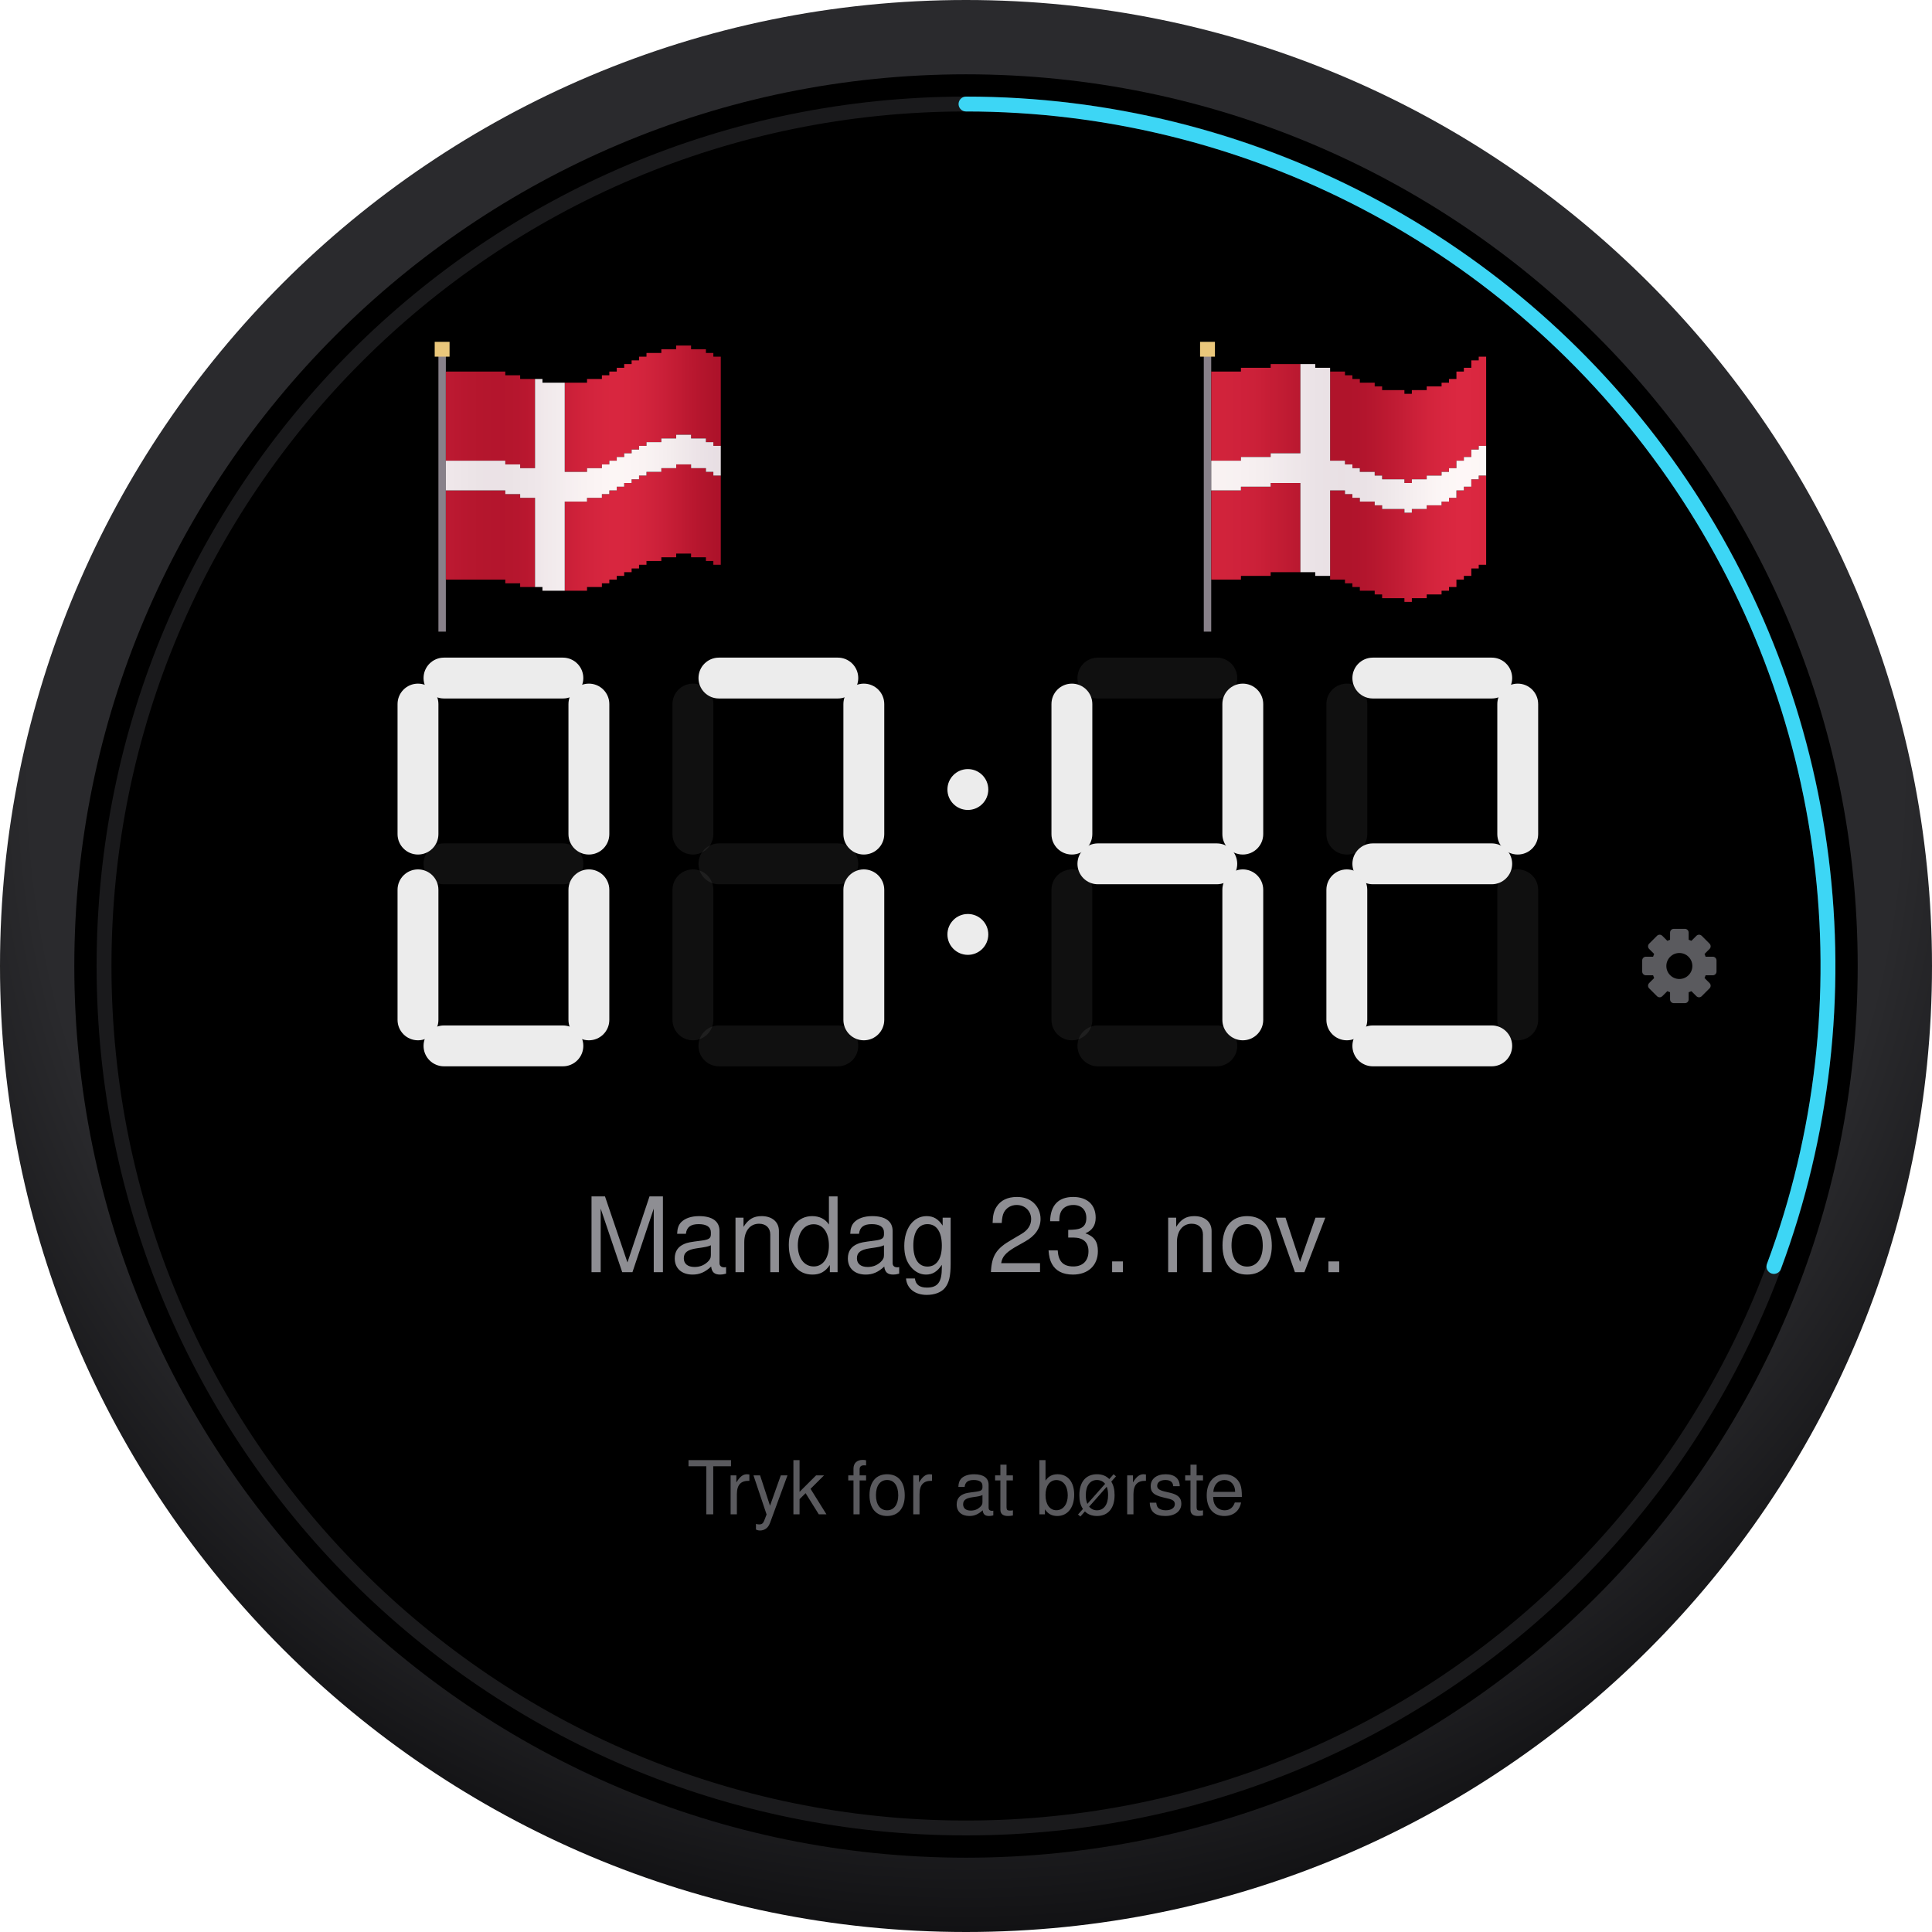
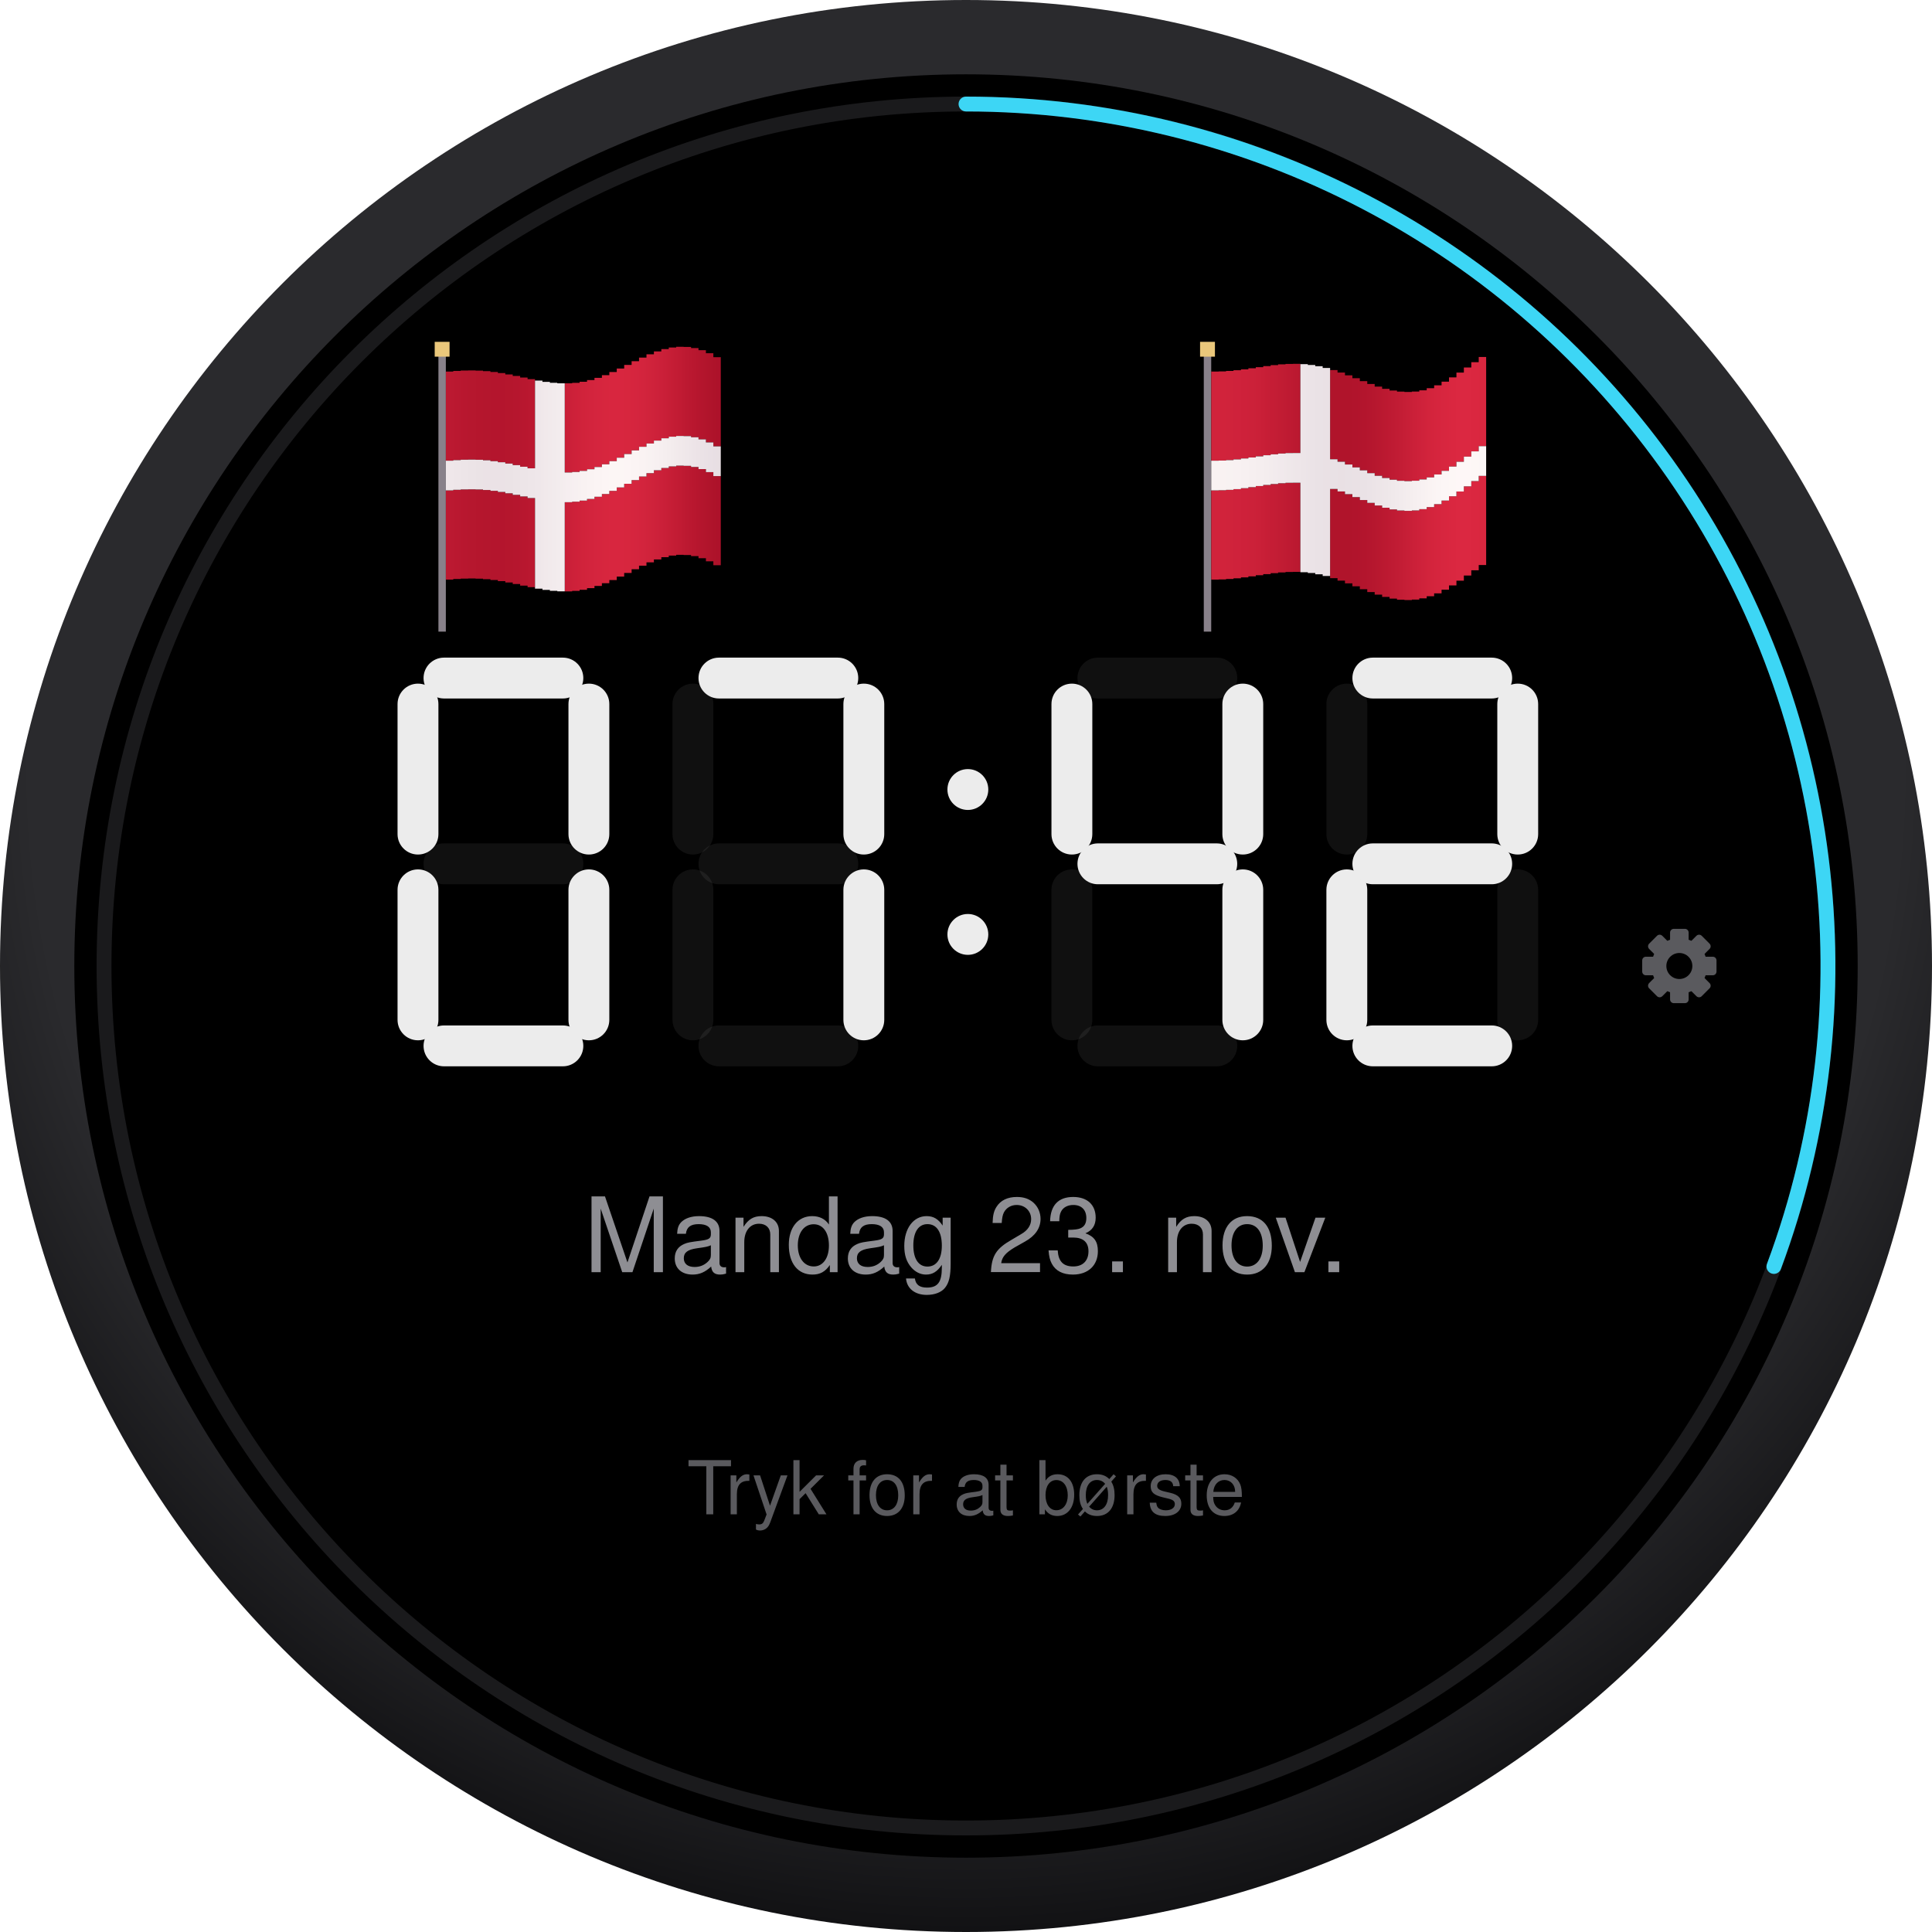
<svg xmlns="http://www.w3.org/2000/svg" width="520" height="520" viewBox="0 0 520 520">
  <defs>
    <clipPath id="screen">
      <circle cx="240" cy="240" r="240" />
    </clipPath>
    <radialGradient id="bezel" cx="50%" cy="40%" r="60%">
      <stop offset="80%" stop-color="#2A2A2D" />
      <stop offset="100%" stop-color="#111113" />
    </radialGradient>
  </defs>
  <circle cx="260" cy="260" r="260" fill="url(#bezel)" />
  <g transform="translate(20 20)" clip-path="url(#screen)">
    <rect width="480" height="480" fill="#000" />
    <circle cx="240" cy="240" r="232" fill="none" stroke="#1A1A1C" stroke-opacity="1.000" stroke-width="4" />
    <path d="M240.00 8.00 A232 232 0 0 1 457.45 320.87" fill="none" stroke="#3dd6f5" stroke-opacity="1.000" stroke-width="4" stroke-linecap="round" />
    <text x="240" y="316" font-family="Montserrat, 'Segoe UI', Helvetica, Arial, sans-serif" font-size="28" font-weight="500" fill="#8e8e93" fill-opacity="1.000" text-anchor="middle" dominant-baseline="central">Mandag 23. nov.</text>
    <text x="240" y="383" font-family="Montserrat, 'Segoe UI', Helvetica, Arial, sans-serif" font-size="20" font-weight="500" fill="#5A5A5E" fill-opacity="1.000" text-anchor="middle" dominant-baseline="central">Tryk for at børste</text>
    <g class="settings-gear" fill="#5A5A5E" opacity="1.000">
      <rect x="429.5" y="230" width="5" height="6" rx="1" transform="rotate(0 432 240)" />
      <rect x="429.5" y="230" width="5" height="6" rx="1" transform="rotate(45 432 240)" />
      <rect x="429.5" y="230" width="5" height="6" rx="1" transform="rotate(90 432 240)" />
      <rect x="429.5" y="230" width="5" height="6" rx="1" transform="rotate(135 432 240)" />
      <rect x="429.5" y="230" width="5" height="6" rx="1" transform="rotate(180 432 240)" />
      <rect x="429.5" y="230" width="5" height="6" rx="1" transform="rotate(225 432 240)" />
      <rect x="429.5" y="230" width="5" height="6" rx="1" transform="rotate(270 432 240)" />
      <rect x="429.5" y="230" width="5" height="6" rx="1" transform="rotate(315 432 240)" />
      <circle cx="432" cy="240" r="5.5" fill="none" stroke="#5A5A5E" stroke-width="4" />
    </g>
    <rect x="94" y="157" width="43" height="11" rx="5.5" fill="#ececec" fill-opacity="1.000" />
    <rect x="133" y="164" width="11" height="46" rx="5.5" fill="#ececec" fill-opacity="1.000" />
    <rect x="133" y="214" width="11" height="46" rx="5.5" fill="#ececec" fill-opacity="1.000" />
    <rect x="94" y="256" width="43" height="11" rx="5.5" fill="#ececec" fill-opacity="1.000" />
    <rect x="87" y="214" width="11" height="46" rx="5.5" fill="#ececec" fill-opacity="1.000" />
    <rect x="87" y="164" width="11" height="46" rx="5.5" fill="#ececec" fill-opacity="1.000" />
    <rect x="94" y="207" width="43" height="11" rx="5.5" fill="#ececec" fill-opacity="0.071" />
    <rect x="168" y="157" width="43" height="11" rx="5.5" fill="#ececec" fill-opacity="1.000" />
    <rect x="207" y="164" width="11" height="46" rx="5.5" fill="#ececec" fill-opacity="1.000" />
    <rect x="207" y="214" width="11" height="46" rx="5.5" fill="#ececec" fill-opacity="1.000" />
    <rect x="168" y="256" width="43" height="11" rx="5.5" fill="#ececec" fill-opacity="0.071" />
    <rect x="161" y="214" width="11" height="46" rx="5.5" fill="#ececec" fill-opacity="0.071" />
    <rect x="161" y="164" width="11" height="46" rx="5.5" fill="#ececec" fill-opacity="0.071" />
    <rect x="168" y="207" width="43" height="11" rx="5.5" fill="#ececec" fill-opacity="0.071" />
    <rect x="235" y="187" width="11" height="11" rx="5.5" fill="#ececec" fill-opacity="1.000" />
    <rect x="235" y="226" width="11" height="11" rx="5.5" fill="#ececec" fill-opacity="1.000" />
    <rect x="270" y="157" width="43" height="11" rx="5.5" fill="#ececec" fill-opacity="0.071" />
    <rect x="309" y="164" width="11" height="46" rx="5.5" fill="#ececec" fill-opacity="1.000" />
    <rect x="309" y="214" width="11" height="46" rx="5.5" fill="#ececec" fill-opacity="1.000" />
    <rect x="270" y="256" width="43" height="11" rx="5.5" fill="#ececec" fill-opacity="0.071" />
    <rect x="263" y="214" width="11" height="46" rx="5.5" fill="#ececec" fill-opacity="0.071" />
    <rect x="263" y="164" width="11" height="46" rx="5.5" fill="#ececec" fill-opacity="1.000" />
    <rect x="270" y="207" width="43" height="11" rx="5.5" fill="#ececec" fill-opacity="1.000" />
    <rect x="344" y="157" width="43" height="11" rx="5.5" fill="#ececec" fill-opacity="1.000" />
    <rect x="383" y="164" width="11" height="46" rx="5.5" fill="#ececec" fill-opacity="1.000" />
    <rect x="383" y="214" width="11" height="46" rx="5.5" fill="#ececec" fill-opacity="0.071" />
    <rect x="344" y="256" width="43" height="11" rx="5.5" fill="#ececec" fill-opacity="1.000" />
    <rect x="337" y="214" width="11" height="46" rx="5.5" fill="#ececec" fill-opacity="1.000" />
    <rect x="337" y="164" width="11" height="46" rx="5.5" fill="#ececec" fill-opacity="0.071" />
    <rect x="344" y="207" width="43" height="11" rx="5.5" fill="#ececec" fill-opacity="1.000" />
-     <g class="birthday-flag" transform="translate(96 70)" opacity="1.000">
+     <g class="birthday-flag" transform="translate(96 70) scale(1)" opacity="1.000">
      <defs>
        <linearGradient id="flag-0-red" gradientUnits="userSpaceOnUse" x1="4" y1="0" x2="78" y2="0">
          <stop offset="0.013" stop-color="#bc1931" />
          <stop offset="0.041" stop-color="#ba1830" />
          <stop offset="0.068" stop-color="#b8172f" />
          <stop offset="0.095" stop-color="#b6172e" />
          <stop offset="0.122" stop-color="#b5162d" />
          <stop offset="0.149" stop-color="#b4162d" />
          <stop offset="0.176" stop-color="#b4152d" />
          <stop offset="0.203" stop-color="#b4152d" />
          <stop offset="0.23" stop-color="#b5162d" />
          <stop offset="0.257" stop-color="#b6162e" />
          <stop offset="0.284" stop-color="#b8172f" />
          <stop offset="0.311" stop-color="#ba1830" />
          <stop offset="0.338" stop-color="#bd1a32" />
          <stop offset="0.365" stop-color="#c01b33" />
          <stop offset="0.392" stop-color="#c41d35" />
          <stop offset="0.419" stop-color="#c71e36" />
          <stop offset="0.446" stop-color="#ca2038" />
          <stop offset="0.473" stop-color="#ce213a" />
          <stop offset="0.5" stop-color="#d1233b" />
          <stop offset="0.527" stop-color="#d3243d" />
          <stop offset="0.554" stop-color="#d5253e" />
          <stop offset="0.581" stop-color="#d7263e" />
          <stop offset="0.608" stop-color="#d8263f" />
          <stop offset="0.635" stop-color="#d8263f" />
          <stop offset="0.662" stop-color="#d7263e" />
          <stop offset="0.689" stop-color="#d5253e" />
          <stop offset="0.716" stop-color="#d3243d" />
          <stop offset="0.743" stop-color="#d0233b" />
          <stop offset="0.77" stop-color="#cd213a" />
          <stop offset="0.797" stop-color="#c91f38" />
          <stop offset="0.824" stop-color="#c51d35" />
          <stop offset="0.851" stop-color="#c11b33" />
          <stop offset="0.878" stop-color="#bc1931" />
          <stop offset="0.905" stop-color="#b8172f" />
          <stop offset="0.932" stop-color="#b4152d" />
          <stop offset="0.96" stop-color="#b0142b" />
          <stop offset="0.987" stop-color="#ad122a" />
        </linearGradient>
        <linearGradient id="flag-0-white" gradientUnits="userSpaceOnUse" x1="4" y1="0" x2="78" y2="0">
          <stop offset="0.013" stop-color="#efe7ea" />
          <stop offset="0.041" stop-color="#eee6e9" />
          <stop offset="0.068" stop-color="#ede5e8" />
          <stop offset="0.095" stop-color="#ece4e7" />
          <stop offset="0.122" stop-color="#ebe3e6" />
          <stop offset="0.149" stop-color="#ebe2e6" />
          <stop offset="0.176" stop-color="#ebe2e6" />
          <stop offset="0.203" stop-color="#ebe2e6" />
          <stop offset="0.23" stop-color="#ebe3e6" />
          <stop offset="0.257" stop-color="#ece4e7" />
          <stop offset="0.284" stop-color="#ede5e8" />
          <stop offset="0.311" stop-color="#eee6e9" />
          <stop offset="0.338" stop-color="#efe7ea" />
          <stop offset="0.365" stop-color="#f1e9eb" />
          <stop offset="0.392" stop-color="#f2ebed" />
          <stop offset="0.419" stop-color="#f4edee" />
          <stop offset="0.446" stop-color="#f6eef0" />
          <stop offset="0.473" stop-color="#f7f0f1" />
          <stop offset="0.5" stop-color="#f9f2f2" />
          <stop offset="0.527" stop-color="#faf3f3" />
          <stop offset="0.554" stop-color="#fbf4f4" />
          <stop offset="0.581" stop-color="#fcf5f5" />
          <stop offset="0.608" stop-color="#fcf6f5" />
          <stop offset="0.635" stop-color="#fcf6f5" />
          <stop offset="0.662" stop-color="#fcf5f5" />
          <stop offset="0.689" stop-color="#fbf4f4" />
          <stop offset="0.716" stop-color="#faf3f3" />
          <stop offset="0.743" stop-color="#f8f2f2" />
          <stop offset="0.77" stop-color="#f7f0f1" />
          <stop offset="0.797" stop-color="#f5eeef" />
          <stop offset="0.824" stop-color="#f3eced" />
          <stop offset="0.851" stop-color="#f1e9eb" />
          <stop offset="0.878" stop-color="#efe7ea" />
          <stop offset="0.905" stop-color="#ede4e8" />
          <stop offset="0.932" stop-color="#ebe2e6" />
          <stop offset="0.96" stop-color="#e9e0e5" />
          <stop offset="0.987" stop-color="#e8dfe3" />
        </linearGradient>
      </defs>
      <rect x="2" y="4" width="2" height="76" fill="#88818A" />
      <rect x="1" y="2" width="4" height="4" fill="#EAC77B" />
-       <path d="M4 10h2v24h-2zM4 42h2v24h-2zM6 10h2v24h-2zM6 42h2v24h-2zM8 10h2v24h-2zM8 42h2v24h-2zM10 10h2v24h-2zM10 42h2v24h-2zM12 10h2v24h-2zM12 42h2v24h-2zM14 10h2v24h-2zM14 42h2v24h-2zM16 10h2v24h-2zM16 42h2v24h-2zM18 10h2v24h-2zM18 42h2v24h-2zM20 11h2v24h-2zM20 43h2v24h-2zM22 11h2v24h-2zM22 43h2v24h-2zM24 12h2v24h-2zM24 44h2v24h-2zM26 12h2v24h-2zM26 44h2v24h-2zM36 13h2v24h-2zM36 45h2v24h-2zM38 13h2v24h-2zM38 45h2v24h-2zM40 13h2v24h-2zM40 45h2v24h-2zM42 12h2v24h-2zM42 44h2v24h-2zM44 12h2v24h-2zM44 44h2v24h-2zM46 11h2v24h-2zM46 43h2v24h-2zM48 10h2v24h-2zM48 42h2v24h-2zM50 9h2v24h-2zM50 41h2v24h-2zM52 8h2v24h-2zM52 40h2v24h-2zM54 7h2v24h-2zM54 39h2v24h-2zM56 6h2v24h-2zM56 38h2v24h-2zM58 5h2v24h-2zM58 37h2v24h-2zM60 5h2v24h-2zM60 37h2v24h-2zM62 4h2v24h-2zM62 36h2v24h-2zM64 4h2v24h-2zM64 36h2v24h-2zM66 3h2v24h-2zM66 35h2v24h-2zM68 3h2v24h-2zM68 35h2v24h-2zM70 4h2v24h-2zM70 36h2v24h-2zM72 4h2v24h-2zM72 36h2v24h-2zM74 5h2v24h-2zM74 37h2v24h-2zM76 6h2v24h-2zM76 38h2v24h-2z" fill="url(#flag-0-red)" />
-       <path d="M4 34h2v8h-2zM6 34h2v8h-2zM8 34h2v8h-2zM10 34h2v8h-2zM12 34h2v8h-2zM14 34h2v8h-2zM16 34h2v8h-2zM18 34h2v8h-2zM20 35h2v8h-2zM22 35h2v8h-2zM24 36h2v8h-2zM26 36h2v8h-2zM28 12h2v56h-2zM30 13h2v56h-2zM32 13h2v56h-2zM34 13h2v56h-2zM36 37h2v8h-2zM38 37h2v8h-2zM40 37h2v8h-2zM42 36h2v8h-2zM44 36h2v8h-2zM46 35h2v8h-2zM48 34h2v8h-2zM50 33h2v8h-2zM52 32h2v8h-2zM54 31h2v8h-2zM56 30h2v8h-2zM58 29h2v8h-2zM60 29h2v8h-2zM62 28h2v8h-2zM64 28h2v8h-2zM66 27h2v8h-2zM68 27h2v8h-2zM70 28h2v8h-2zM72 28h2v8h-2zM74 29h2v8h-2zM76 30h2v8h-2z" fill="url(#flag-0-white)" />
+       <path d="M4 10h2v24h-2zM4 42h2v24h-2zM6 9.836h2v24h-2zM6 41.836h2v24h-2zM8 9.732h2v24h-2zM8 41.732h2v24h-2zM10 9.701h2v24h-2zM10 41.701h2v24h-2zM12 9.752h2v24h-2zM12 41.752h2v24h-2zM14 9.891h2v24h-2zM14 41.891h2v24h-2zM16 10.114h2v24h-2zM16 42.114h2v24h-2zM18 10.414h2v24h-2zM18 42.414h2v24h-2zM20 10.778h2v24h-2zM20 42.778h2v24h-2zM22 11.186h2v24h-2zM22 43.186h2v24h-2zM24 11.617h2v24h-2zM24 43.617h2v24h-2zM26 12.044h2v24h-2zM26 44.044h2v24h-2zM36 13.174h2v24h-2zM36 45.174h2v24h-2zM38 13.037h2v24h-2zM38 45.037h2v24h-2zM40 12.746h2v24h-2zM40 44.746h2v24h-2zM42 12.3h2v24h-2zM42 44.3h2v24h-2zM44 11.704h2v24h-2zM44 43.704h2v24h-2zM46 10.972h2v24h-2zM46 42.972h2v24h-2zM48 10.127h2v24h-2zM48 42.127h2v24h-2zM50 9.195h2v24h-2zM50 41.195h2v24h-2zM52 8.212h2v24h-2zM52 40.212h2v24h-2zM54 7.217h2v24h-2zM54 39.217h2v24h-2zM56 6.251h2v24h-2zM56 38.251h2v24h-2zM58 5.358h2v24h-2zM58 37.358h2v24h-2zM60 4.581h2v24h-2zM60 36.581h2v24h-2zM62 3.962h2v24h-2zM62 35.962h2v24h-2zM64 3.536h2v24h-2zM64 35.536h2v24h-2zM66 3.334h2v24h-2zM66 35.334h2v24h-2zM68 3.379h2v24h-2zM68 35.379h2v24h-2zM70 3.683h2v24h-2zM70 35.683h2v24h-2zM72 4.251h2v24h-2zM72 36.251h2v24h-2zM74 5.074h2v24h-2zM74 37.074h2v24h-2zM76 6.135h2v24h-2zM76 38.135h2v24h-2z" fill="url(#flag-0-red)" />
+       <path d="M4 34h2v8h-2zM6 33.836h2v8h-2zM8 33.732h2v8h-2zM10 33.701h2v8h-2zM12 33.752h2v8h-2zM14 33.891h2v8h-2zM16 34.114h2v8h-2zM18 34.414h2v8h-2zM20 34.778h2v8h-2zM22 35.186h2v8h-2zM24 35.617h2v8h-2zM26 36.044h2v8h-2zM28 12.439h2v56h-2zM30 12.776h2v56h-2zM32 13.026h2v56h-2zM34 13.165h2v56h-2zM36 37.174h2v8h-2zM38 37.037h2v8h-2zM40 36.746h2v8h-2zM42 36.3h2v8h-2zM44 35.704h2v8h-2zM46 34.972h2v8h-2zM48 34.127h2v8h-2zM50 33.195h2v8h-2zM52 32.212h2v8h-2zM54 31.217h2v8h-2zM56 30.251h2v8h-2zM58 29.358h2v8h-2zM60 28.581h2v8h-2zM62 27.962h2v8h-2zM64 27.536h2v8h-2zM66 27.334h2v8h-2zM68 27.379h2v8h-2zM70 27.683h2v8h-2zM72 28.251h2v8h-2zM74 29.074h2v8h-2zM76 30.135h2v8h-2z" fill="url(#flag-0-white)" />
    </g>
-     <g class="birthday-flag" transform="translate(302 70)" opacity="1.000">
+     <g class="birthday-flag" transform="translate(302 70) scale(1)" opacity="1.000">
      <defs>
        <linearGradient id="flag-1-red" gradientUnits="userSpaceOnUse" x1="4" y1="0" x2="78" y2="0">
          <stop offset="0.013" stop-color="#d1233b" />
          <stop offset="0.041" stop-color="#d1233b" />
          <stop offset="0.068" stop-color="#d0233b" />
          <stop offset="0.095" stop-color="#cf223b" />
          <stop offset="0.122" stop-color="#ce213a" />
          <stop offset="0.149" stop-color="#cc2139" />
          <stop offset="0.176" stop-color="#ca2038" />
          <stop offset="0.203" stop-color="#c71e36" />
          <stop offset="0.23" stop-color="#c41d35" />
          <stop offset="0.257" stop-color="#c11c33" />
          <stop offset="0.284" stop-color="#be1a32" />
          <stop offset="0.311" stop-color="#bb1930" />
          <stop offset="0.338" stop-color="#b8172f" />
          <stop offset="0.365" stop-color="#b5162e" />
          <stop offset="0.392" stop-color="#b3152d" />
          <stop offset="0.419" stop-color="#b2142c" />
          <stop offset="0.446" stop-color="#b0142b" />
          <stop offset="0.473" stop-color="#b0142b" />
          <stop offset="0.5" stop-color="#b0142b" />
          <stop offset="0.527" stop-color="#b1142c" />
          <stop offset="0.554" stop-color="#b3152d" />
          <stop offset="0.581" stop-color="#b5162e" />
          <stop offset="0.608" stop-color="#b8182f" />
          <stop offset="0.635" stop-color="#bc1931" />
          <stop offset="0.662" stop-color="#bf1b33" />
          <stop offset="0.689" stop-color="#c31d35" />
          <stop offset="0.716" stop-color="#c71f37" />
          <stop offset="0.743" stop-color="#cc2039" />
          <stop offset="0.77" stop-color="#cf223b" />
          <stop offset="0.797" stop-color="#d3243c" />
          <stop offset="0.824" stop-color="#d6253e" />
          <stop offset="0.851" stop-color="#d8263f" />
          <stop offset="0.878" stop-color="#da2740" />
          <stop offset="0.905" stop-color="#db2841" />
          <stop offset="0.932" stop-color="#db2841" />
          <stop offset="0.96" stop-color="#da2740" />
          <stop offset="0.987" stop-color="#d9273f" />
        </linearGradient>
        <linearGradient id="flag-1-white" gradientUnits="userSpaceOnUse" x1="4" y1="0" x2="78" y2="0">
          <stop offset="0.013" stop-color="#f9f2f2" />
          <stop offset="0.041" stop-color="#f9f2f2" />
          <stop offset="0.068" stop-color="#f8f2f2" />
          <stop offset="0.095" stop-color="#f8f1f2" />
          <stop offset="0.122" stop-color="#f7f0f1" />
          <stop offset="0.149" stop-color="#f6eff0" />
          <stop offset="0.176" stop-color="#f5eeef" />
          <stop offset="0.203" stop-color="#f4edee" />
          <stop offset="0.23" stop-color="#f2ebed" />
          <stop offset="0.257" stop-color="#f1e9ec" />
          <stop offset="0.284" stop-color="#efe8ea" />
          <stop offset="0.311" stop-color="#eee6e9" />
          <stop offset="0.338" stop-color="#ede5e8" />
          <stop offset="0.365" stop-color="#ebe3e7" />
          <stop offset="0.392" stop-color="#eae2e6" />
          <stop offset="0.419" stop-color="#eae1e5" />
          <stop offset="0.446" stop-color="#e9e1e5" />
          <stop offset="0.473" stop-color="#e9e0e4" />
          <stop offset="0.5" stop-color="#e9e1e5" />
          <stop offset="0.527" stop-color="#eae1e5" />
          <stop offset="0.554" stop-color="#eae2e6" />
          <stop offset="0.581" stop-color="#ebe3e7" />
          <stop offset="0.608" stop-color="#ede5e8" />
          <stop offset="0.635" stop-color="#eee7e9" />
          <stop offset="0.662" stop-color="#f0e9eb" />
          <stop offset="0.689" stop-color="#f2ebed" />
          <stop offset="0.716" stop-color="#f4edee" />
          <stop offset="0.743" stop-color="#f6eff0" />
          <stop offset="0.77" stop-color="#f8f1f2" />
          <stop offset="0.797" stop-color="#faf3f3" />
          <stop offset="0.824" stop-color="#fbf5f5" />
          <stop offset="0.851" stop-color="#fcf6f6" />
          <stop offset="0.878" stop-color="#fdf7f6" />
          <stop offset="0.905" stop-color="#fef7f7" />
          <stop offset="0.932" stop-color="#fef7f7" />
          <stop offset="0.96" stop-color="#fdf7f6" />
          <stop offset="0.987" stop-color="#fcf6f6" />
        </linearGradient>
      </defs>
      <rect x="2" y="4" width="2" height="76" fill="#88818A" />
      <rect x="1" y="2" width="4" height="4" fill="#EAC77B" />
-       <path d="M4 10h2v24h-2zM4 42h2v24h-2zM6 10h2v24h-2zM6 42h2v24h-2zM8 10h2v24h-2zM8 42h2v24h-2zM10 10h2v24h-2zM10 42h2v24h-2zM12 9h2v24h-2zM12 41h2v24h-2zM14 9h2v24h-2zM14 41h2v24h-2zM16 9h2v24h-2zM16 41h2v24h-2zM18 9h2v24h-2zM18 41h2v24h-2zM20 8h2v24h-2zM20 40h2v24h-2zM22 8h2v24h-2zM22 40h2v24h-2zM24 8h2v24h-2zM24 40h2v24h-2zM26 8h2v24h-2zM26 40h2v24h-2zM36 10h2v24h-2zM36 42h2v24h-2zM38 10h2v24h-2zM38 42h2v24h-2zM40 11h2v24h-2zM40 43h2v24h-2zM42 12h2v24h-2zM42 44h2v24h-2zM44 13h2v24h-2zM44 45h2v24h-2zM46 13h2v24h-2zM46 45h2v24h-2zM48 14h2v24h-2zM48 46h2v24h-2zM50 15h2v24h-2zM50 47h2v24h-2zM52 15h2v24h-2zM52 47h2v24h-2zM54 15h2v24h-2zM54 47h2v24h-2zM56 16h2v24h-2zM56 48h2v24h-2zM58 15h2v24h-2zM58 47h2v24h-2zM60 15h2v24h-2zM60 47h2v24h-2zM62 14h2v24h-2zM62 46h2v24h-2zM64 14h2v24h-2zM64 46h2v24h-2zM66 13h2v24h-2zM66 45h2v24h-2zM68 12h2v24h-2zM68 44h2v24h-2zM70 10h2v24h-2zM70 42h2v24h-2zM72 9h2v24h-2zM72 41h2v24h-2zM74 7h2v24h-2zM74 39h2v24h-2zM76 6h2v24h-2zM76 38h2v24h-2z" fill="url(#flag-1-red)" />
-       <path d="M4 34h2v8h-2zM6 34h2v8h-2zM8 34h2v8h-2zM10 34h2v8h-2zM12 33h2v8h-2zM14 33h2v8h-2zM16 33h2v8h-2zM18 33h2v8h-2zM20 32h2v8h-2zM22 32h2v8h-2zM24 32h2v8h-2zM26 32h2v8h-2zM28 8h2v56h-2zM30 8h2v56h-2zM32 9h2v56h-2zM34 9h2v56h-2zM36 34h2v8h-2zM38 34h2v8h-2zM40 35h2v8h-2zM42 36h2v8h-2zM44 37h2v8h-2zM46 37h2v8h-2zM48 38h2v8h-2zM50 39h2v8h-2zM52 39h2v8h-2zM54 39h2v8h-2zM56 40h2v8h-2zM58 39h2v8h-2zM60 39h2v8h-2zM62 38h2v8h-2zM64 38h2v8h-2zM66 37h2v8h-2zM68 36h2v8h-2zM70 34h2v8h-2zM72 33h2v8h-2zM74 31h2v8h-2zM76 30h2v8h-2z" fill="url(#flag-1-white)" />
+       <path d="M4 10h2v24h-2zM4 42h2v24h-2zM6 9.959h2v24h-2zM6 41.959h2v24h-2zM8 9.84h2v24h-2zM8 41.84h2v24h-2zM10 9.651h2v24h-2zM10 41.651h2v24h-2zM12 9.406h2v24h-2zM12 41.406h2v24h-2zM14 9.123h2v24h-2zM14 41.123h2v24h-2zM16 8.824h2v24h-2zM16 40.824h2v24h-2zM18 8.532h2v24h-2zM18 40.532h2v24h-2zM20 8.273h2v24h-2zM20 40.273h2v24h-2zM22 8.071h2v24h-2zM22 40.071h2v24h-2zM24 7.948h2v24h-2zM24 39.948h2v24h-2zM26 7.925h2v24h-2zM26 39.925h2v24h-2zM36 9.605h2v24h-2zM36 41.605h2v24h-2zM38 10.274h2v24h-2zM38 42.274h2v24h-2zM40 11.015h2v24h-2zM40 43.015h2v24h-2zM42 11.798h2v24h-2zM42 43.798h2v24h-2zM44 12.59h2v24h-2zM44 44.59h2v24h-2zM46 13.355h2v24h-2zM46 45.355h2v24h-2zM48 14.055h2v24h-2zM48 46.055h2v24h-2zM50 14.652h2v24h-2zM50 46.652h2v24h-2zM52 15.113h2v24h-2zM52 47.113h2v24h-2zM54 15.405h2v24h-2zM54 47.405h2v24h-2zM56 15.502h2v24h-2zM56 47.502h2v24h-2zM58 15.387h2v24h-2zM58 47.387h2v24h-2zM60 15.048h2v24h-2zM60 47.048h2v24h-2zM62 14.484h2v24h-2zM62 46.484h2v24h-2zM64 13.703h2v24h-2zM64 45.703h2v24h-2zM66 12.723h2v24h-2zM66 44.723h2v24h-2zM68 11.572h2v24h-2zM68 43.572h2v24h-2zM70 10.285h2v24h-2zM70 42.285h2v24h-2zM72 8.907h2v24h-2zM72 40.907h2v24h-2zM74 7.487h2v24h-2zM74 39.487h2v24h-2zM76 6.081h2v24h-2zM76 38.081h2v24h-2z" fill="url(#flag-1-red)" />
+       <path d="M4 34h2v8h-2zM6 33.959h2v8h-2zM8 33.84h2v8h-2zM10 33.651h2v8h-2zM12 33.406h2v8h-2zM14 33.123h2v8h-2zM16 32.824h2v8h-2zM18 32.532h2v8h-2zM20 32.273h2v8h-2zM22 32.071h2v8h-2zM24 31.948h2v8h-2zM26 31.925h2v8h-2zM28 8.015h2v56h-2zM30 8.228h2v56h-2zM32 8.568h2v56h-2zM34 9.03h2v56h-2zM36 33.605h2v8h-2zM38 34.274h2v8h-2zM40 35.015h2v8h-2zM42 35.798h2v8h-2zM44 36.59h2v8h-2zM46 37.355h2v8h-2zM48 38.055h2v8h-2zM50 38.652h2v8h-2zM52 39.113h2v8h-2zM54 39.405h2v8h-2zM56 39.502h2v8h-2zM58 39.387h2v8h-2zM60 39.048h2v8h-2zM62 38.484h2v8h-2zM64 37.703h2v8h-2zM66 36.723h2v8h-2zM68 35.572h2v8h-2zM70 34.285h2v8h-2zM72 32.907h2v8h-2zM74 31.487h2v8h-2zM76 30.081h2v8h-2z" fill="url(#flag-1-white)" />
    </g>
  </g>
</svg>
